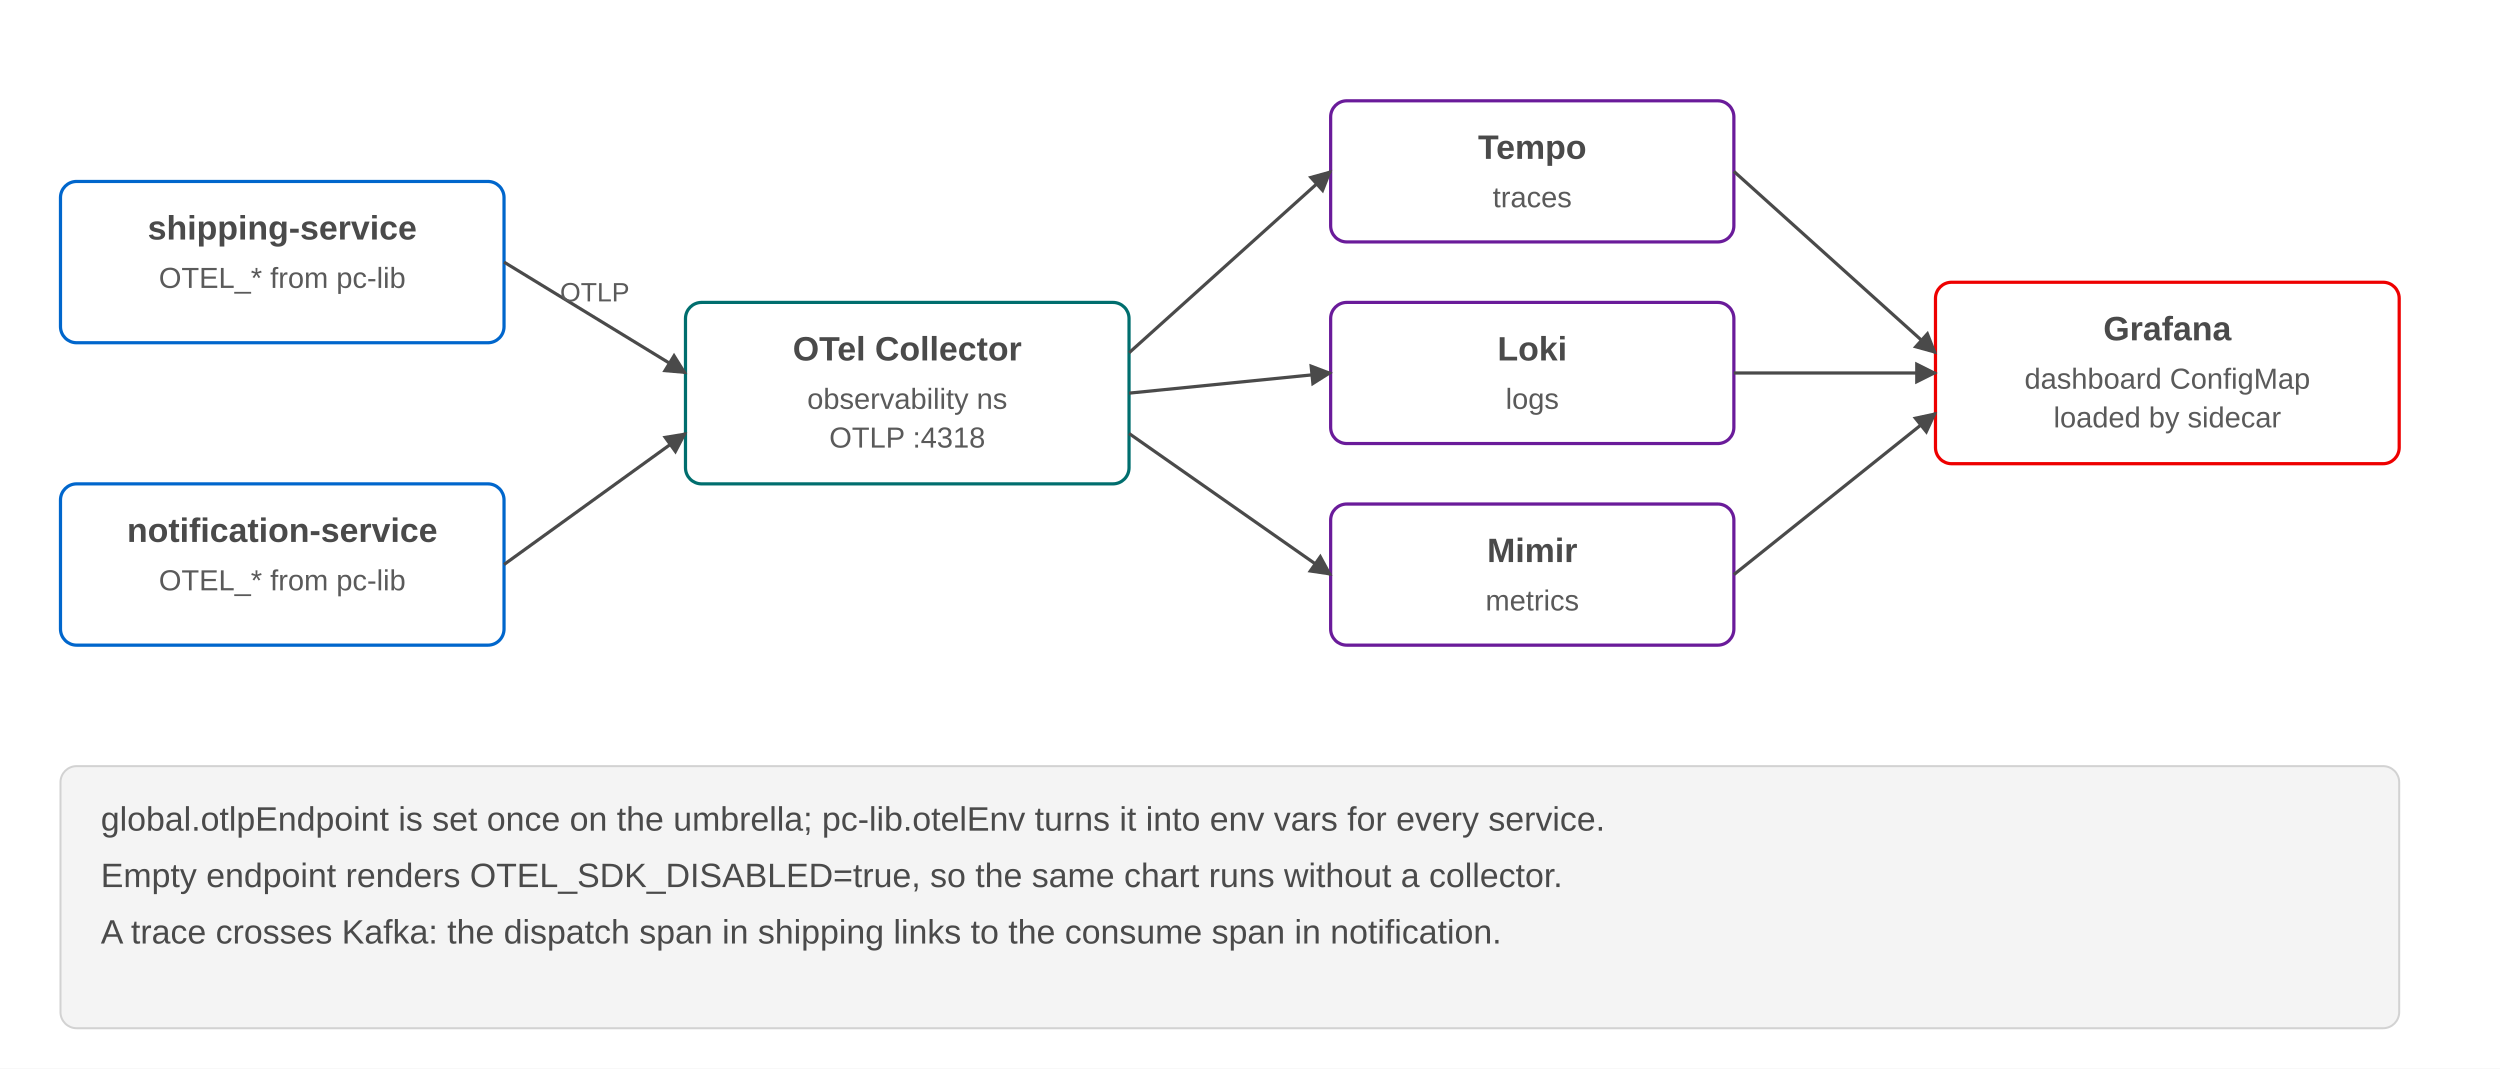
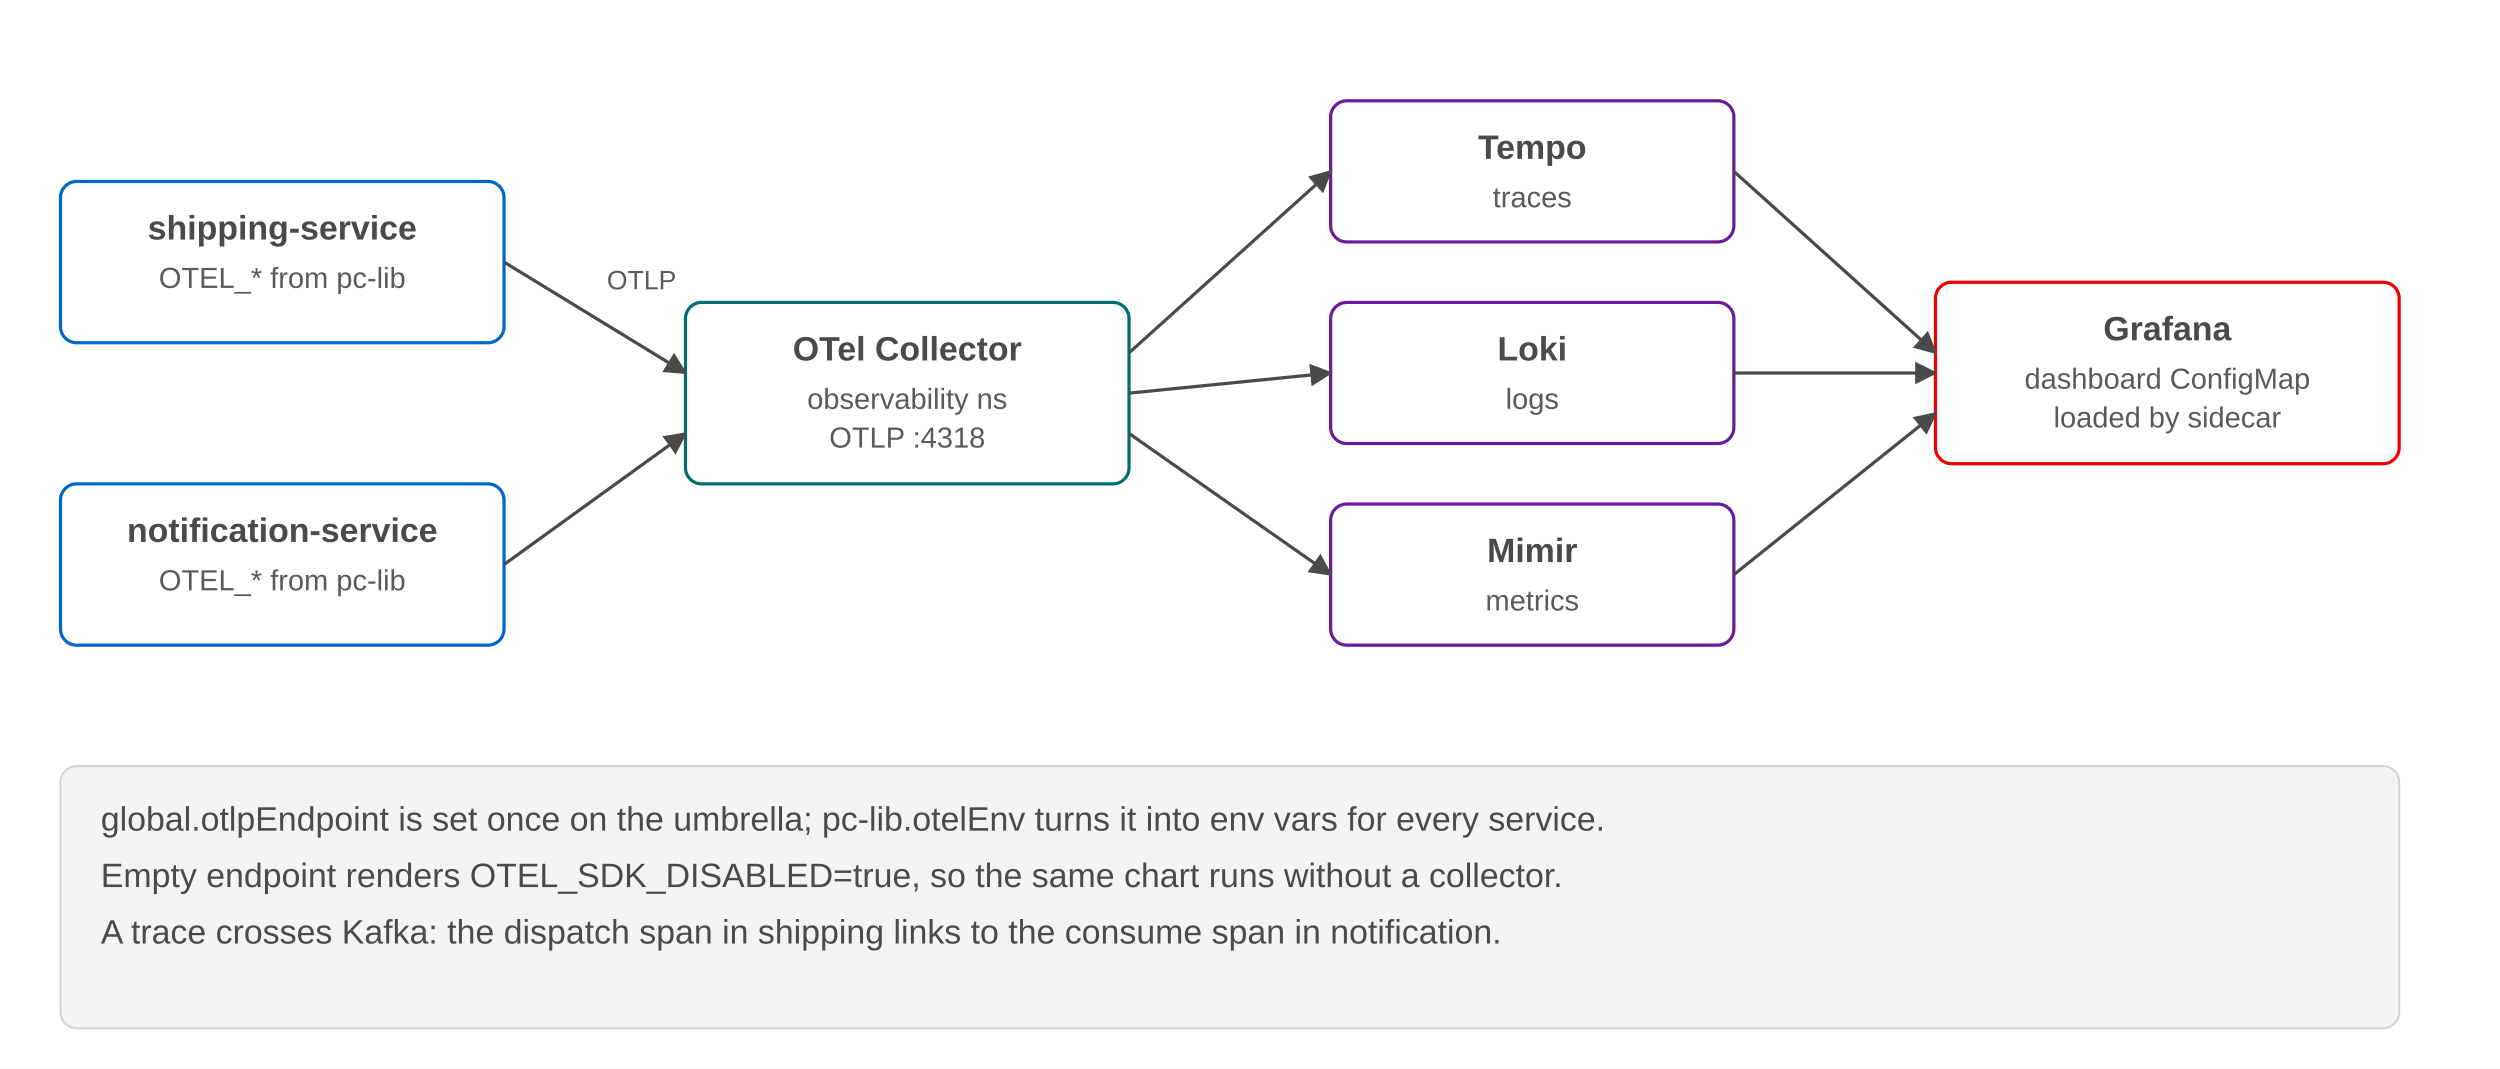
<svg xmlns="http://www.w3.org/2000/svg" viewBox="0 0 1240 530" width="1240" height="530">
  <defs>
    <marker id="_arrow_neutral_0" viewBox="0 0 10 10" refX="9" refY="5" markerWidth="7" markerHeight="7" orient="auto-start-reverse">
      <path d="M 0 0 L 10 5 L 0 10 z" fill="#4A4A4A" />
    </marker>
  </defs>
  <rect x="0" y="0" width="1240" height="530" fill="#FFFFFF" />
  <rect x="30" y="90" width="220" height="80" rx="8" ry="8" fill="#FFFFFF" stroke="#0066CC" stroke-width="1.6" />
  <text x="140.0" y="118.8" font-family="Overpass, Red Hat Text, Arial, sans-serif" font-size="16.8" font-weight="600" fill="#4A4A4A" text-anchor="middle">shipping-service</text>
  <text x="140.0" y="142.8" font-family="Red Hat Text, Arial, sans-serif" font-size="14.4" fill="#5A5A5A" text-anchor="middle">OTEL_* from pc-lib</text>
  <rect x="30" y="240" width="220" height="80" rx="8" ry="8" fill="#FFFFFF" stroke="#0066CC" stroke-width="1.6" />
  <text x="140.0" y="268.8" font-family="Overpass, Red Hat Text, Arial, sans-serif" font-size="16.8" font-weight="600" fill="#4A4A4A" text-anchor="middle">notification-service</text>
  <text x="140.0" y="292.8" font-family="Red Hat Text, Arial, sans-serif" font-size="14.4" fill="#5A5A5A" text-anchor="middle">OTEL_* from pc-lib</text>
  <rect x="340" y="150" width="220" height="90" rx="8" ry="8" fill="#FFFFFF" stroke="#006E6E" stroke-width="1.6" />
  <text x="450.0" y="178.8" font-family="Overpass, Red Hat Text, Arial, sans-serif" font-size="16.8" font-weight="600" fill="#4A4A4A" text-anchor="middle">OTel Collector</text>
  <text x="450.0" y="202.8" font-family="Red Hat Text, Arial, sans-serif" font-size="14.4" fill="#5A5A5A" text-anchor="middle">observability ns</text>
  <text x="450.0" y="222.0" font-family="Red Hat Text, Arial, sans-serif" font-size="14.4" fill="#5A5A5A" text-anchor="middle">OTLP :4318</text>
  <rect x="660" y="50" width="200" height="70" rx="8" ry="8" fill="#FFFFFF" stroke="#6A1B9A" stroke-width="1.6" />
  <text x="760.0" y="78.8" font-family="Overpass, Red Hat Text, Arial, sans-serif" font-size="16.8" font-weight="600" fill="#4A4A4A" text-anchor="middle">Tempo</text>
  <text x="760.0" y="102.8" font-family="Red Hat Text, Arial, sans-serif" font-size="14.4" fill="#5A5A5A" text-anchor="middle">traces</text>
  <rect x="660" y="150" width="200" height="70" rx="8" ry="8" fill="#FFFFFF" stroke="#6A1B9A" stroke-width="1.6" />
  <text x="760.0" y="178.8" font-family="Overpass, Red Hat Text, Arial, sans-serif" font-size="16.8" font-weight="600" fill="#4A4A4A" text-anchor="middle">Loki</text>
  <text x="760.0" y="202.8" font-family="Red Hat Text, Arial, sans-serif" font-size="14.4" fill="#5A5A5A" text-anchor="middle">logs</text>
  <rect x="660" y="250" width="200" height="70" rx="8" ry="8" fill="#FFFFFF" stroke="#6A1B9A" stroke-width="1.6" />
  <text x="760.0" y="278.8" font-family="Overpass, Red Hat Text, Arial, sans-serif" font-size="16.8" font-weight="600" fill="#4A4A4A" text-anchor="middle">Mimir</text>
  <text x="760.0" y="302.8" font-family="Red Hat Text, Arial, sans-serif" font-size="14.4" fill="#5A5A5A" text-anchor="middle">metrics</text>
  <rect x="960" y="140" width="230" height="90" rx="8" ry="8" fill="#FFFFFF" stroke="#EE0000" stroke-width="1.6" />
  <text x="1075.0" y="168.8" font-family="Overpass, Red Hat Text, Arial, sans-serif" font-size="16.8" font-weight="600" fill="#4A4A4A" text-anchor="middle">Grafana</text>
  <text x="1075.0" y="192.8" font-family="Red Hat Text, Arial, sans-serif" font-size="14.4" fill="#5A5A5A" text-anchor="middle">dashboard ConfigMap</text>
  <text x="1075.0" y="212.0" font-family="Red Hat Text, Arial, sans-serif" font-size="14.4" fill="#5A5A5A" text-anchor="middle">loaded by sidecar</text>
  <line x1="250" y1="130" x2="340" y2="185" stroke="#4A4A4A" stroke-width="1.6" marker-end="url(#_arrow_neutral_0)" />
-   <text x="295.0" y="149.5" font-family="Red Hat Text, Arial, sans-serif" font-size="13.2" fill="#5A5A5A" text-anchor="middle">OTLP</text>
+   <text x="301.0" y="143.5" font-family="Red Hat Text, Arial, sans-serif" font-size="13.2" fill="#5A5A5A" text-anchor="start">OTLP</text>
  <line x1="250" y1="280" x2="340" y2="215" stroke="#4A4A4A" stroke-width="1.6" marker-end="url(#_arrow_neutral_0)" />
  <line x1="560" y1="175" x2="660" y2="85" stroke="#4A4A4A" stroke-width="1.6" marker-end="url(#_arrow_neutral_0)" />
  <line x1="560" y1="195" x2="660" y2="185" stroke="#4A4A4A" stroke-width="1.6" marker-end="url(#_arrow_neutral_0)" />
  <line x1="560" y1="215" x2="660" y2="285" stroke="#4A4A4A" stroke-width="1.6" marker-end="url(#_arrow_neutral_0)" />
  <line x1="860" y1="85" x2="960" y2="175" stroke="#4A4A4A" stroke-width="1.6" marker-end="url(#_arrow_neutral_0)" />
  <line x1="860" y1="185" x2="960" y2="185" stroke="#4A4A4A" stroke-width="1.6" marker-end="url(#_arrow_neutral_0)" />
  <line x1="860" y1="285" x2="960" y2="205" stroke="#4A4A4A" stroke-width="1.6" marker-end="url(#_arrow_neutral_0)" />
  <rect x="30" y="380" width="1160" height="130" rx="8" ry="8" fill="#F4F4F4" stroke="#D2D2D2" stroke-width="1" />
  <text x="50" y="412" font-family="Overpass, Red Hat Text, Arial, sans-serif" font-size="16.8" font-weight="normal" fill="#4A4A4A" text-anchor="start">global.otlpEndpoint is set once on the umbrella; pc-lib.otelEnv turns it into env vars for every service.</text>
  <text x="50" y="440" font-family="Overpass, Red Hat Text, Arial, sans-serif" font-size="16.8" font-weight="normal" fill="#4A4A4A" text-anchor="start">Empty endpoint renders OTEL_SDK_DISABLED=true, so the same chart runs without a collector.</text>
  <text x="50" y="468" font-family="Overpass, Red Hat Text, Arial, sans-serif" font-size="16.8" font-weight="normal" fill="#4A4A4A" text-anchor="start">A trace crosses Kafka: the dispatch span in shipping links to the consume span in notification.</text>
</svg>
